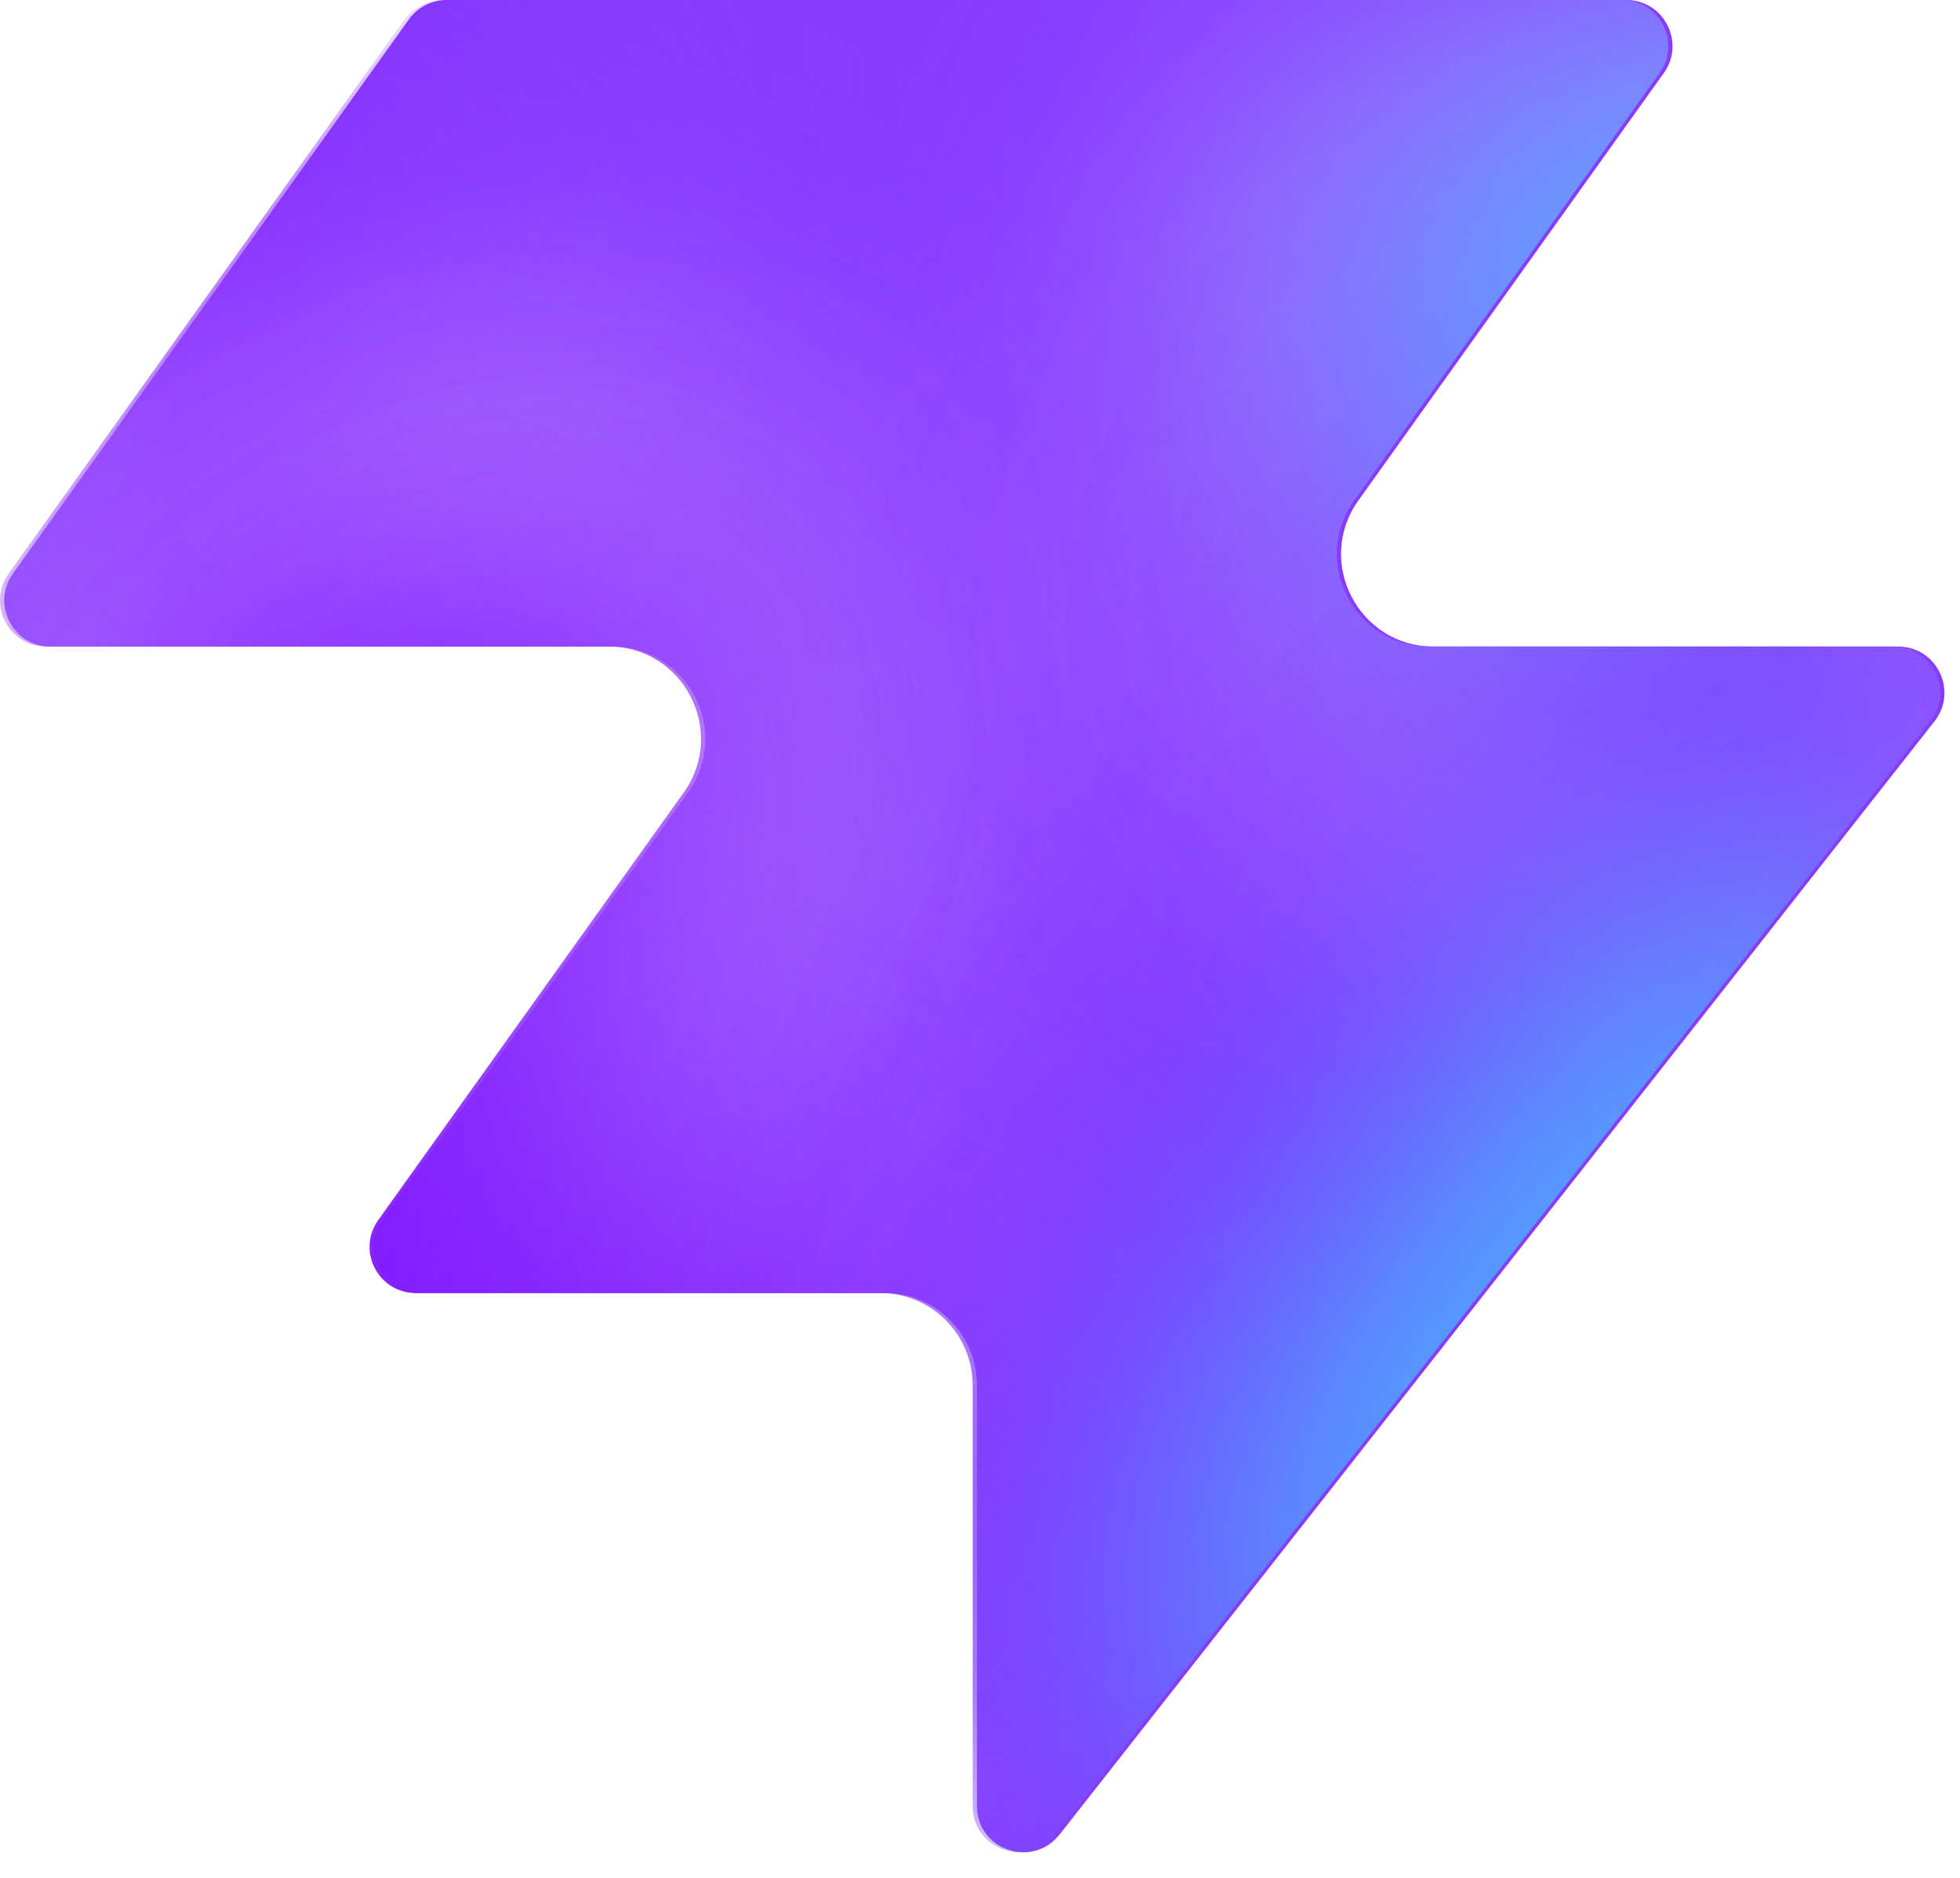
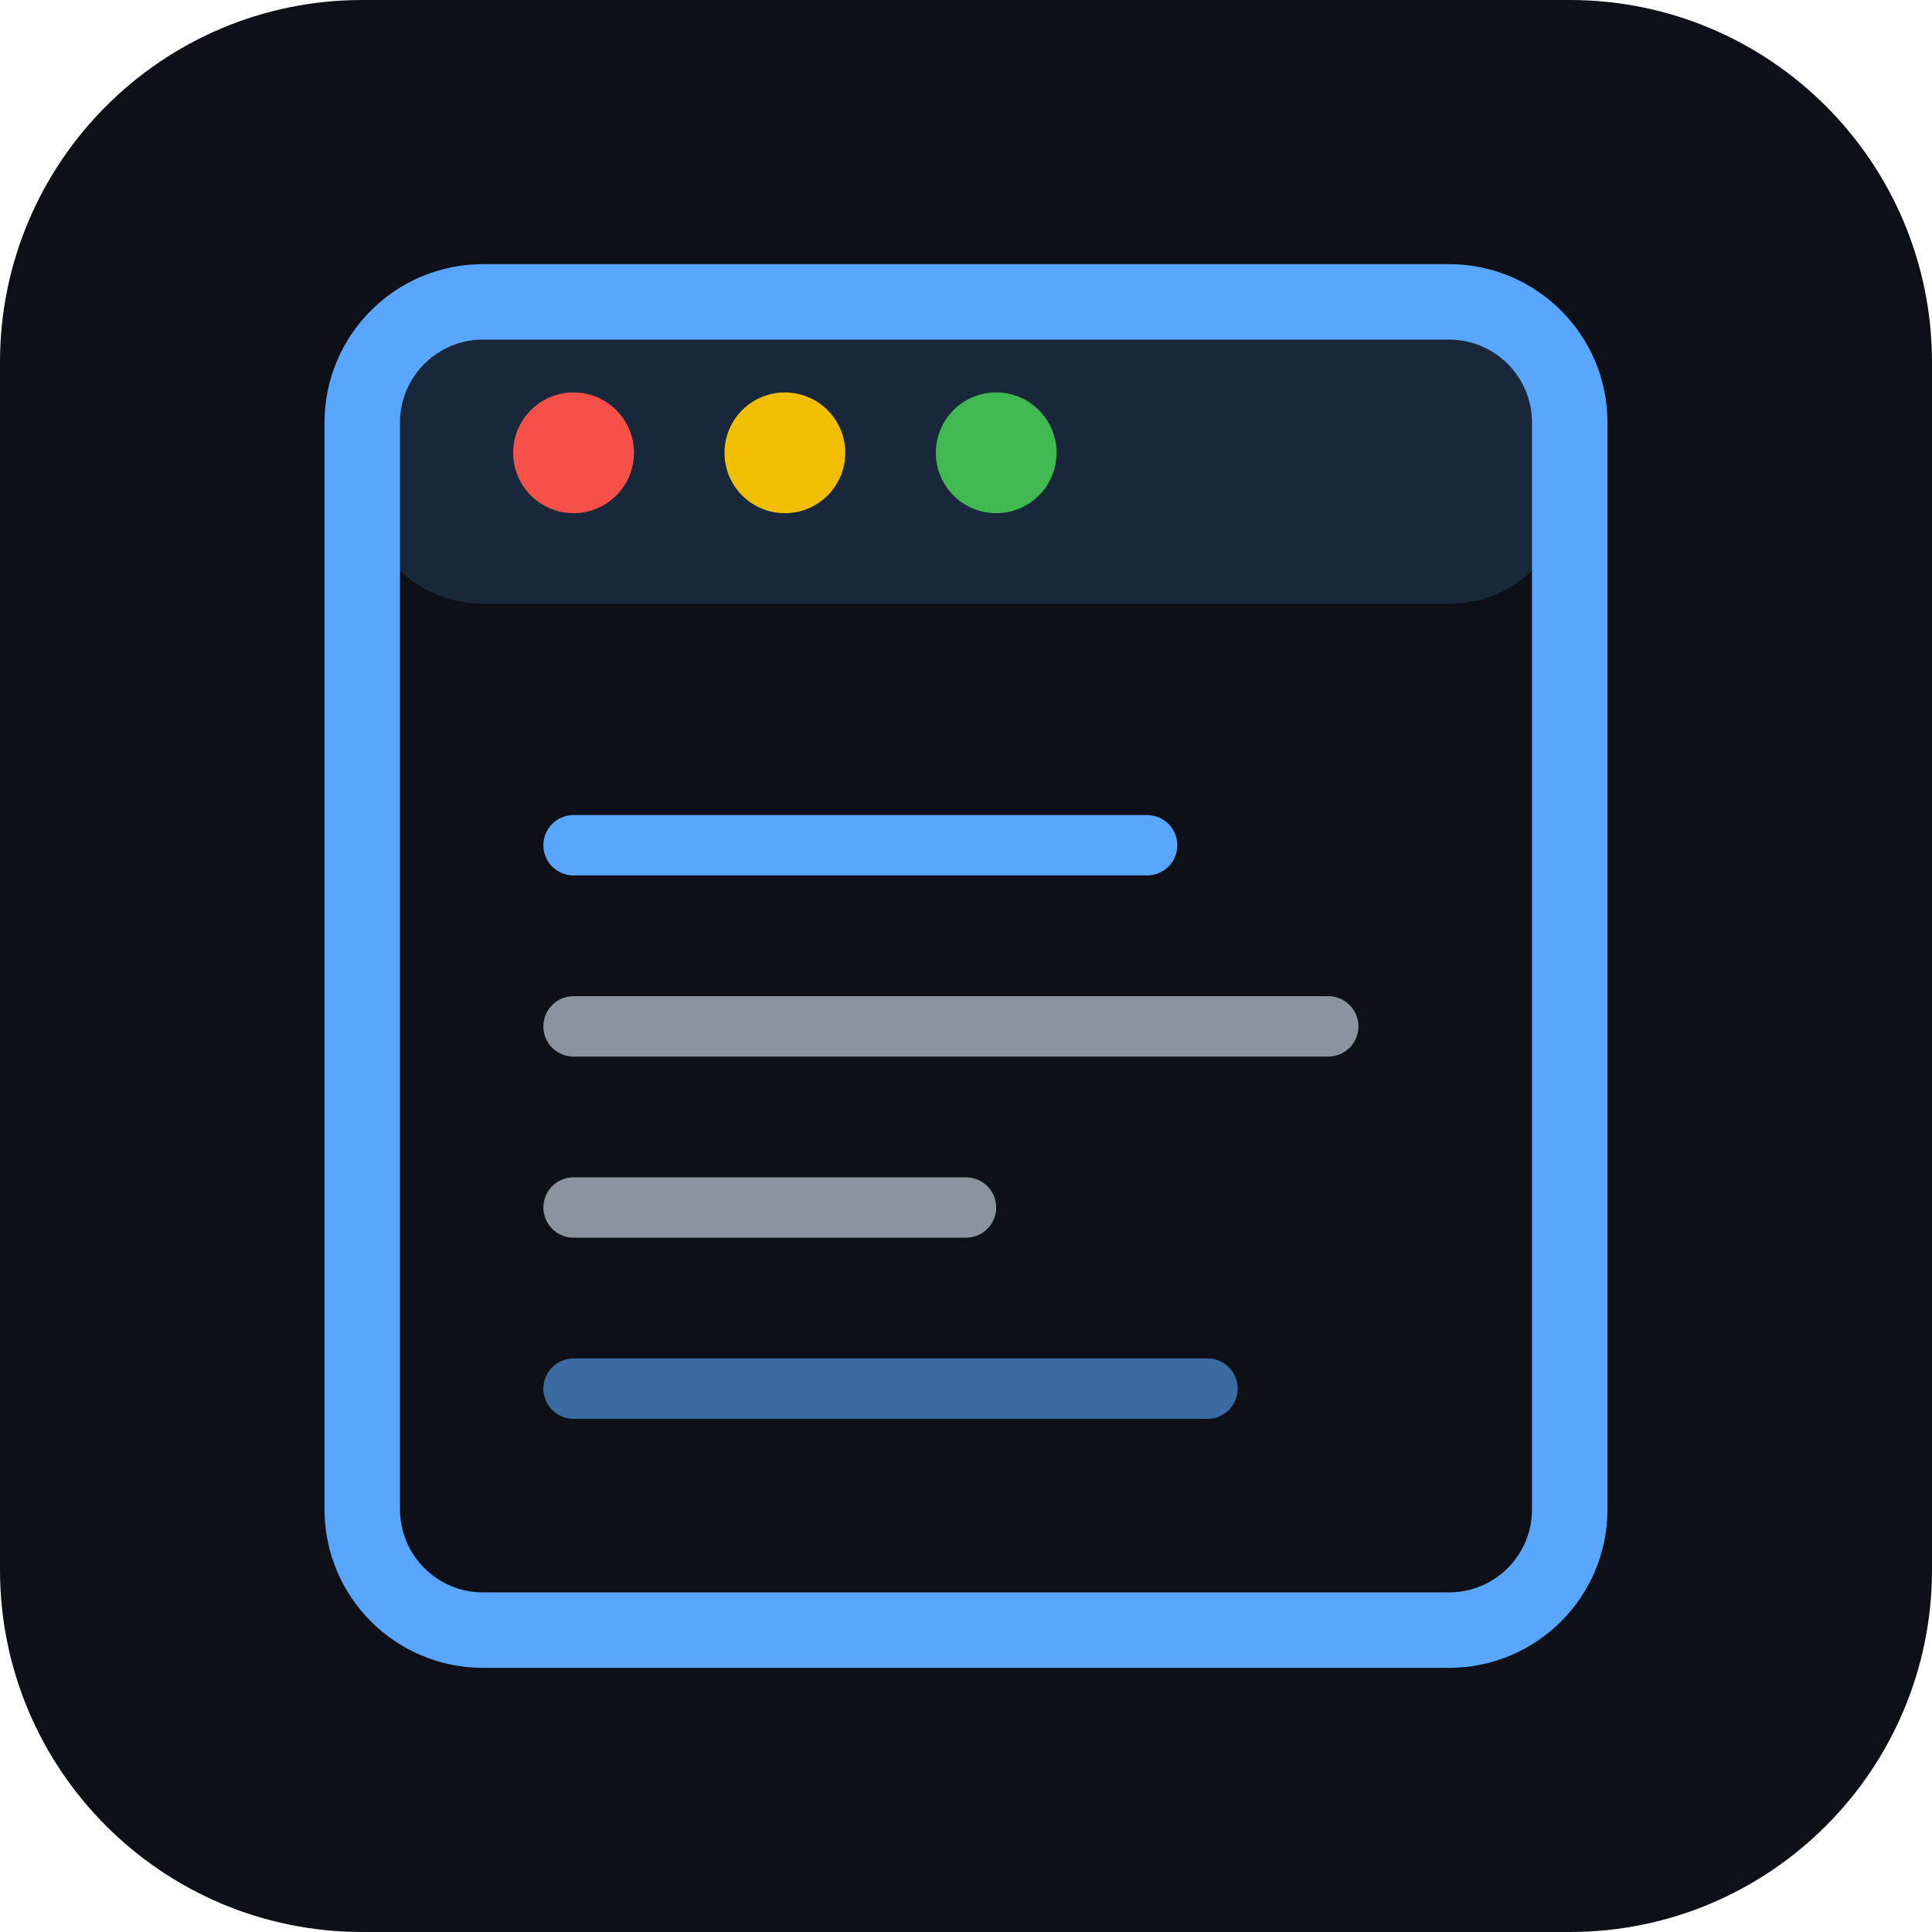
- <svg xmlns="http://www.w3.org/2000/svg" width="48" height="46" fill="none" viewBox="0 0 48 46">
-   <path fill="#863bff" d="M25.946 44.938c-.664.845-2.021.375-2.021-.698V33.937a2.26 2.26 0 0 0-2.262-2.262H10.287c-.92 0-1.456-1.04-.92-1.788l7.48-10.471c1.07-1.497 0-3.578-1.842-3.578H1.237c-.92 0-1.456-1.04-.92-1.788L10.013.474c.214-.297.556-.474.92-.474h28.894c.92 0 1.456 1.04.92 1.788l-7.48 10.471c-1.07 1.498 0 3.579 1.842 3.579h11.377c.943 0 1.473 1.088.89 1.83L25.947 44.94z" style="fill:#863bff;fill:color(display-p3 .525 .23 1);fill-opacity:1" />
-   <mask id="a" width="48" height="46" x="0" y="0" maskUnits="userSpaceOnUse" style="mask-type:alpha">
-     <path fill="#000" d="M25.842 44.938c-.664.844-2.021.375-2.021-.698V33.937a2.26 2.26 0 0 0-2.262-2.262H10.183c-.92 0-1.456-1.04-.92-1.788l7.48-10.471c1.07-1.498 0-3.579-1.842-3.579H1.133c-.92 0-1.456-1.04-.92-1.787L9.91.473c.214-.297.556-.474.92-.474h28.894c.92 0 1.456 1.04.92 1.788l-7.48 10.471c-1.07 1.498 0 3.578 1.842 3.578h11.377c.943 0 1.473 1.088.89 1.832L25.843 44.94z" style="fill:#000;fill-opacity:1" />
-   </mask>
-   <g mask="url(#a)">
-     <g filter="url(#b)">
-       <ellipse cx="5.508" cy="14.704" fill="#ede6ff" rx="5.508" ry="14.704" style="fill:#ede6ff;fill:color(display-p3 .927 .903 1);fill-opacity:1" transform="matrix(.00324 1 1 -.00324 -4.47 31.516)" />
-     </g>
-     <g filter="url(#c)">
-       <ellipse cx="10.399" cy="29.851" fill="#ede6ff" rx="10.399" ry="29.851" style="fill:#ede6ff;fill:color(display-p3 .927 .903 1);fill-opacity:1" transform="matrix(.00324 1 1 -.00324 -39.328 7.883)" />
-     </g>
-     <g filter="url(#d)">
-       <ellipse cx="5.508" cy="30.487" fill="#7e14ff" rx="5.508" ry="30.487" style="fill:#7e14ff;fill:color(display-p3 .492 .077 1);fill-opacity:1" transform="rotate(89.814 -25.913 -14.639)scale(1 -1)" />
-     </g>
-     <g filter="url(#e)">
-       <ellipse cx="5.508" cy="30.599" fill="#7e14ff" rx="5.508" ry="30.599" style="fill:#7e14ff;fill:color(display-p3 .492 .077 1);fill-opacity:1" transform="rotate(89.814 -32.644 -3.334)scale(1 -1)" />
-     </g>
-     <g filter="url(#f)">
-       <ellipse cx="5.508" cy="30.599" fill="#7e14ff" rx="5.508" ry="30.599" style="fill:#7e14ff;fill:color(display-p3 .492 .077 1);fill-opacity:1" transform="matrix(.00324 1 1 -.00324 -34.34 30.47)" />
-     </g>
-     <g filter="url(#g)">
-       <ellipse cx="14.072" cy="22.078" fill="#ede6ff" rx="14.072" ry="22.078" style="fill:#ede6ff;fill:color(display-p3 .927 .903 1);fill-opacity:1" transform="rotate(93.35 24.506 48.493)scale(-1 1)" />
-     </g>
-     <g filter="url(#h)">
-       <ellipse cx="3.47" cy="21.501" fill="#7e14ff" rx="3.47" ry="21.501" style="fill:#7e14ff;fill:color(display-p3 .492 .077 1);fill-opacity:1" transform="rotate(89.009 28.708 47.59)scale(-1 1)" />
-     </g>
-     <g filter="url(#i)">
-       <ellipse cx="3.47" cy="21.501" fill="#7e14ff" rx="3.47" ry="21.501" style="fill:#7e14ff;fill:color(display-p3 .492 .077 1);fill-opacity:1" transform="rotate(89.009 28.708 47.59)scale(-1 1)" />
-     </g>
-     <g filter="url(#j)">
-       <ellipse cx=".387" cy="8.972" fill="#7e14ff" rx="4.407" ry="29.108" style="fill:#7e14ff;fill:color(display-p3 .492 .077 1);fill-opacity:1" transform="rotate(39.51 .387 8.972)" />
-     </g>
-     <g filter="url(#k)">
-       <ellipse cx="47.523" cy="-6.092" fill="#7e14ff" rx="4.407" ry="29.108" style="fill:#7e14ff;fill:color(display-p3 .492 .077 1);fill-opacity:1" transform="rotate(37.892 47.523 -6.092)" />
-     </g>
-     <g filter="url(#l)">
-       <ellipse cx="41.412" cy="6.333" fill="#47bfff" rx="5.971" ry="9.665" style="fill:#47bfff;fill:color(display-p3 .28 .748 1);fill-opacity:1" transform="rotate(37.892 41.412 6.333)" />
-     </g>
-     <g filter="url(#m)">
-       <ellipse cx="-1.879" cy="38.332" fill="#7e14ff" rx="4.407" ry="29.108" style="fill:#7e14ff;fill:color(display-p3 .492 .077 1);fill-opacity:1" transform="rotate(37.892 -1.88 38.332)" />
-     </g>
-     <g filter="url(#n)">
-       <ellipse cx="-1.879" cy="38.332" fill="#7e14ff" rx="4.407" ry="29.108" style="fill:#7e14ff;fill:color(display-p3 .492 .077 1);fill-opacity:1" transform="rotate(37.892 -1.88 38.332)" />
-     </g>
-     <g filter="url(#o)">
-       <ellipse cx="35.651" cy="29.907" fill="#7e14ff" rx="4.407" ry="29.108" style="fill:#7e14ff;fill:color(display-p3 .492 .077 1);fill-opacity:1" transform="rotate(37.892 35.651 29.907)" />
-     </g>
-     <g filter="url(#p)">
-       <ellipse cx="38.418" cy="32.4" fill="#47bfff" rx="5.971" ry="15.297" style="fill:#47bfff;fill:color(display-p3 .28 .748 1);fill-opacity:1" transform="rotate(37.892 38.418 32.4)" />
-     </g>
-   </g>
-   <defs>
-     <filter id="b" width="60.045" height="41.654" x="-19.77" y="16.149" color-interpolation-filters="sRGB" filterUnits="userSpaceOnUse">
-       <feFlood flood-opacity="0" result="BackgroundImageFix" />
-       <feBlend in="SourceGraphic" in2="BackgroundImageFix" result="shape" />
-       <feGaussianBlur result="effect1_foregroundBlur_2002_17158" stdDeviation="7.659" />
-     </filter>
-     <filter id="c" width="90.34" height="51.437" x="-54.613" y="-7.533" color-interpolation-filters="sRGB" filterUnits="userSpaceOnUse">
-       <feFlood flood-opacity="0" result="BackgroundImageFix" />
-       <feBlend in="SourceGraphic" in2="BackgroundImageFix" result="shape" />
-       <feGaussianBlur result="effect1_foregroundBlur_2002_17158" stdDeviation="7.659" />
-     </filter>
-     <filter id="d" width="79.355" height="29.4" x="-49.64" y="2.03" color-interpolation-filters="sRGB" filterUnits="userSpaceOnUse">
-       <feFlood flood-opacity="0" result="BackgroundImageFix" />
-       <feBlend in="SourceGraphic" in2="BackgroundImageFix" result="shape" />
-       <feGaussianBlur result="effect1_foregroundBlur_2002_17158" stdDeviation="4.596" />
-     </filter>
-     <filter id="e" width="79.579" height="29.4" x="-45.045" y="20.029" color-interpolation-filters="sRGB" filterUnits="userSpaceOnUse">
-       <feFlood flood-opacity="0" result="BackgroundImageFix" />
-       <feBlend in="SourceGraphic" in2="BackgroundImageFix" result="shape" />
-       <feGaussianBlur result="effect1_foregroundBlur_2002_17158" stdDeviation="4.596" />
-     </filter>
-     <filter id="f" width="79.579" height="29.4" x="-43.513" y="21.178" color-interpolation-filters="sRGB" filterUnits="userSpaceOnUse">
-       <feFlood flood-opacity="0" result="BackgroundImageFix" />
-       <feBlend in="SourceGraphic" in2="BackgroundImageFix" result="shape" />
-       <feGaussianBlur result="effect1_foregroundBlur_2002_17158" stdDeviation="4.596" />
-     </filter>
-     <filter id="g" width="74.749" height="58.852" x="15.756" y="-17.901" color-interpolation-filters="sRGB" filterUnits="userSpaceOnUse">
-       <feFlood flood-opacity="0" result="BackgroundImageFix" />
-       <feBlend in="SourceGraphic" in2="BackgroundImageFix" result="shape" />
-       <feGaussianBlur result="effect1_foregroundBlur_2002_17158" stdDeviation="7.659" />
-     </filter>
-     <filter id="h" width="61.377" height="25.362" x="23.548" y="2.284" color-interpolation-filters="sRGB" filterUnits="userSpaceOnUse">
-       <feFlood flood-opacity="0" result="BackgroundImageFix" />
-       <feBlend in="SourceGraphic" in2="BackgroundImageFix" result="shape" />
-       <feGaussianBlur result="effect1_foregroundBlur_2002_17158" stdDeviation="4.596" />
-     </filter>
-     <filter id="i" width="61.377" height="25.362" x="23.548" y="2.284" color-interpolation-filters="sRGB" filterUnits="userSpaceOnUse">
-       <feFlood flood-opacity="0" result="BackgroundImageFix" />
-       <feBlend in="SourceGraphic" in2="BackgroundImageFix" result="shape" />
-       <feGaussianBlur result="effect1_foregroundBlur_2002_17158" stdDeviation="4.596" />
-     </filter>
-     <filter id="j" width="56.045" height="63.649" x="-27.636" y="-22.853" color-interpolation-filters="sRGB" filterUnits="userSpaceOnUse">
-       <feFlood flood-opacity="0" result="BackgroundImageFix" />
-       <feBlend in="SourceGraphic" in2="BackgroundImageFix" result="shape" />
-       <feGaussianBlur result="effect1_foregroundBlur_2002_17158" stdDeviation="4.596" />
-     </filter>
-     <filter id="k" width="54.814" height="64.646" x="20.116" y="-38.415" color-interpolation-filters="sRGB" filterUnits="userSpaceOnUse">
-       <feFlood flood-opacity="0" result="BackgroundImageFix" />
-       <feBlend in="SourceGraphic" in2="BackgroundImageFix" result="shape" />
-       <feGaussianBlur result="effect1_foregroundBlur_2002_17158" stdDeviation="4.596" />
-     </filter>
-     <filter id="l" width="33.541" height="35.313" x="24.641" y="-11.323" color-interpolation-filters="sRGB" filterUnits="userSpaceOnUse">
-       <feFlood flood-opacity="0" result="BackgroundImageFix" />
-       <feBlend in="SourceGraphic" in2="BackgroundImageFix" result="shape" />
-       <feGaussianBlur result="effect1_foregroundBlur_2002_17158" stdDeviation="4.596" />
-     </filter>
-     <filter id="m" width="54.814" height="64.646" x="-29.286" y="6.009" color-interpolation-filters="sRGB" filterUnits="userSpaceOnUse">
-       <feFlood flood-opacity="0" result="BackgroundImageFix" />
-       <feBlend in="SourceGraphic" in2="BackgroundImageFix" result="shape" />
-       <feGaussianBlur result="effect1_foregroundBlur_2002_17158" stdDeviation="4.596" />
-     </filter>
-     <filter id="n" width="54.814" height="64.646" x="-29.286" y="6.009" color-interpolation-filters="sRGB" filterUnits="userSpaceOnUse">
-       <feFlood flood-opacity="0" result="BackgroundImageFix" />
-       <feBlend in="SourceGraphic" in2="BackgroundImageFix" result="shape" />
-       <feGaussianBlur result="effect1_foregroundBlur_2002_17158" stdDeviation="4.596" />
-     </filter>
-     <filter id="o" width="54.814" height="64.646" x="8.244" y="-2.416" color-interpolation-filters="sRGB" filterUnits="userSpaceOnUse">
-       <feFlood flood-opacity="0" result="BackgroundImageFix" />
-       <feBlend in="SourceGraphic" in2="BackgroundImageFix" result="shape" />
-       <feGaussianBlur result="effect1_foregroundBlur_2002_17158" stdDeviation="4.596" />
-     </filter>
-     <filter id="p" width="39.409" height="43.623" x="18.713" y="10.588" color-interpolation-filters="sRGB" filterUnits="userSpaceOnUse">
-       <feFlood flood-opacity="0" result="BackgroundImageFix" />
-       <feBlend in="SourceGraphic" in2="BackgroundImageFix" result="shape" />
-       <feGaussianBlur result="effect1_foregroundBlur_2002_17158" stdDeviation="4.596" />
-     </filter>
-   </defs>
+ <svg xmlns="http://www.w3.org/2000/svg" viewBox="0 0 64 64">
+   <rect width="64" height="64" rx="12" fill="#0d1117" />
+   <rect x="12" y="10" width="40" height="44" rx="4" fill="none" stroke="#58a6ff" stroke-width="2.5" />
+   <rect x="12" y="10" width="40" height="10" rx="4" fill="#58a6ff" opacity="0.15" />
+   <circle cx="19" cy="15" r="2" fill="#f85149" />
+   <circle cx="26" cy="15" r="2" fill="#f0c000" />
+   <circle cx="33" cy="15" r="2" fill="#3fb950" />
+   <line x1="19" y1="28" x2="38" y2="28" stroke="#58a6ff" stroke-width="2" stroke-linecap="round" />
+   <line x1="19" y1="34" x2="44" y2="34" stroke="#8b949e" stroke-width="2" stroke-linecap="round" />
+   <line x1="19" y1="40" x2="32" y2="40" stroke="#8b949e" stroke-width="2" stroke-linecap="round" />
+   <line x1="19" y1="46" x2="40" y2="46" stroke="#58a6ff" stroke-width="2" stroke-linecap="round" opacity="0.6" />
</svg>
